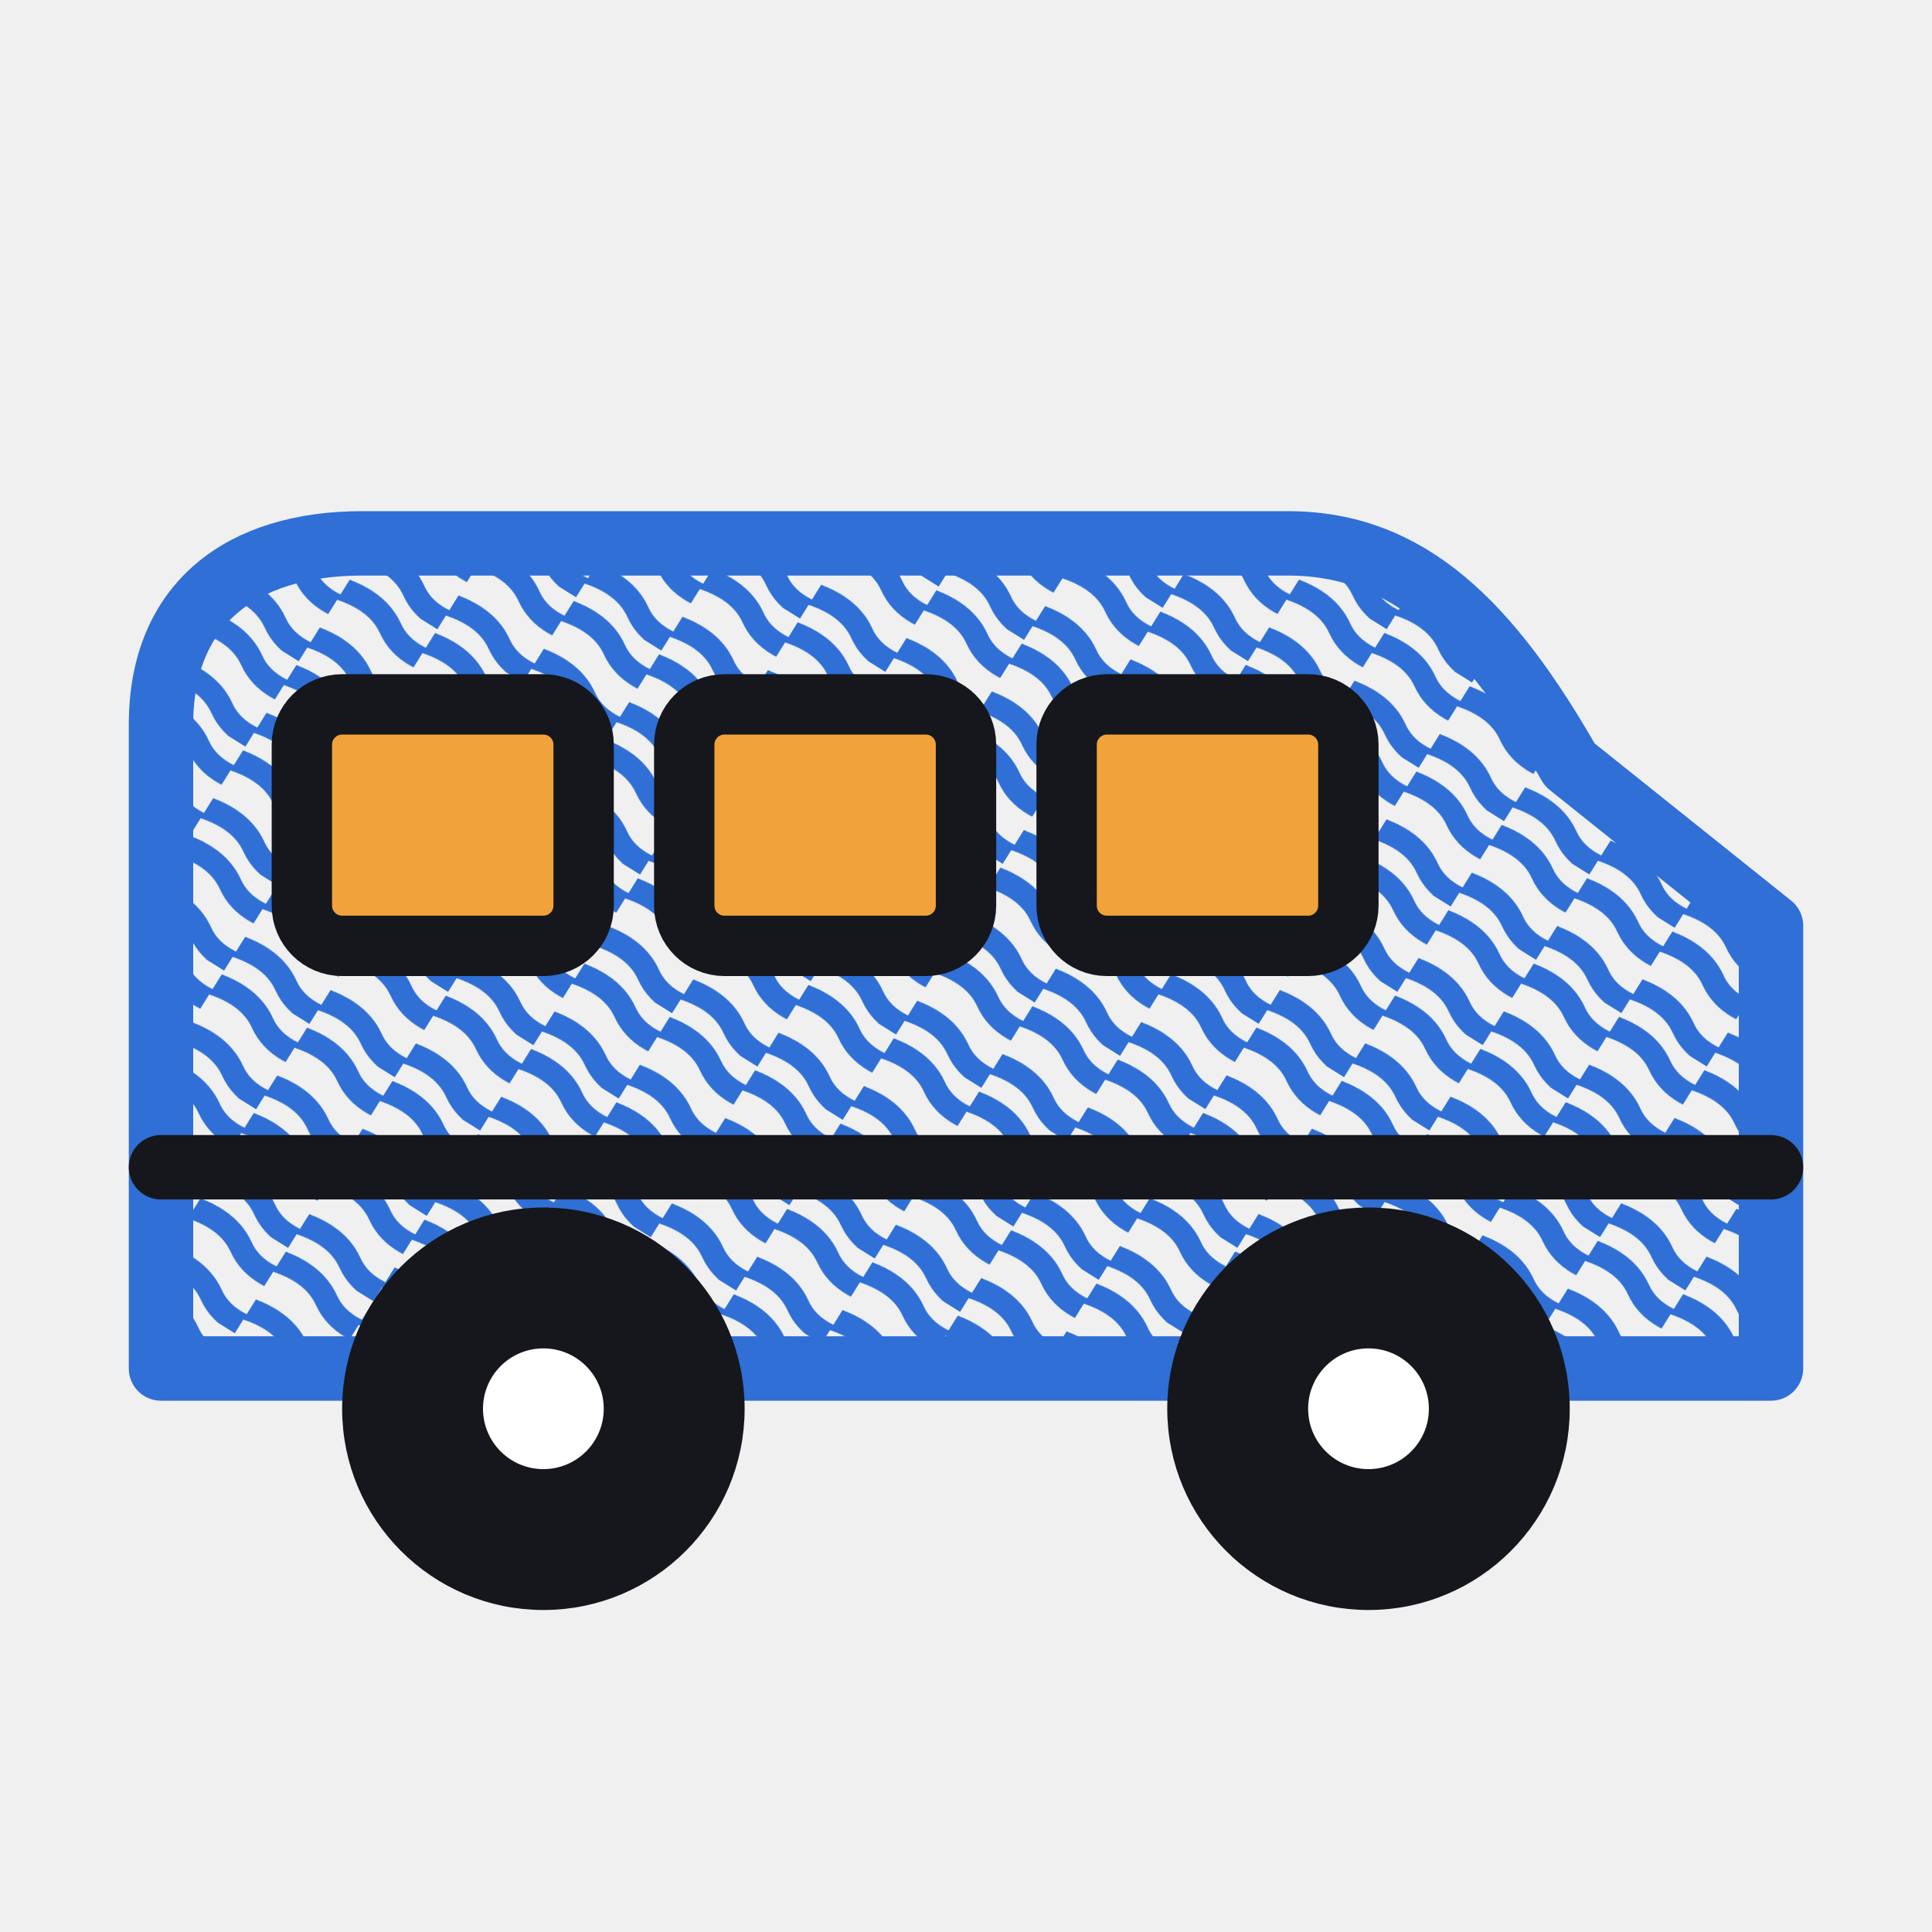
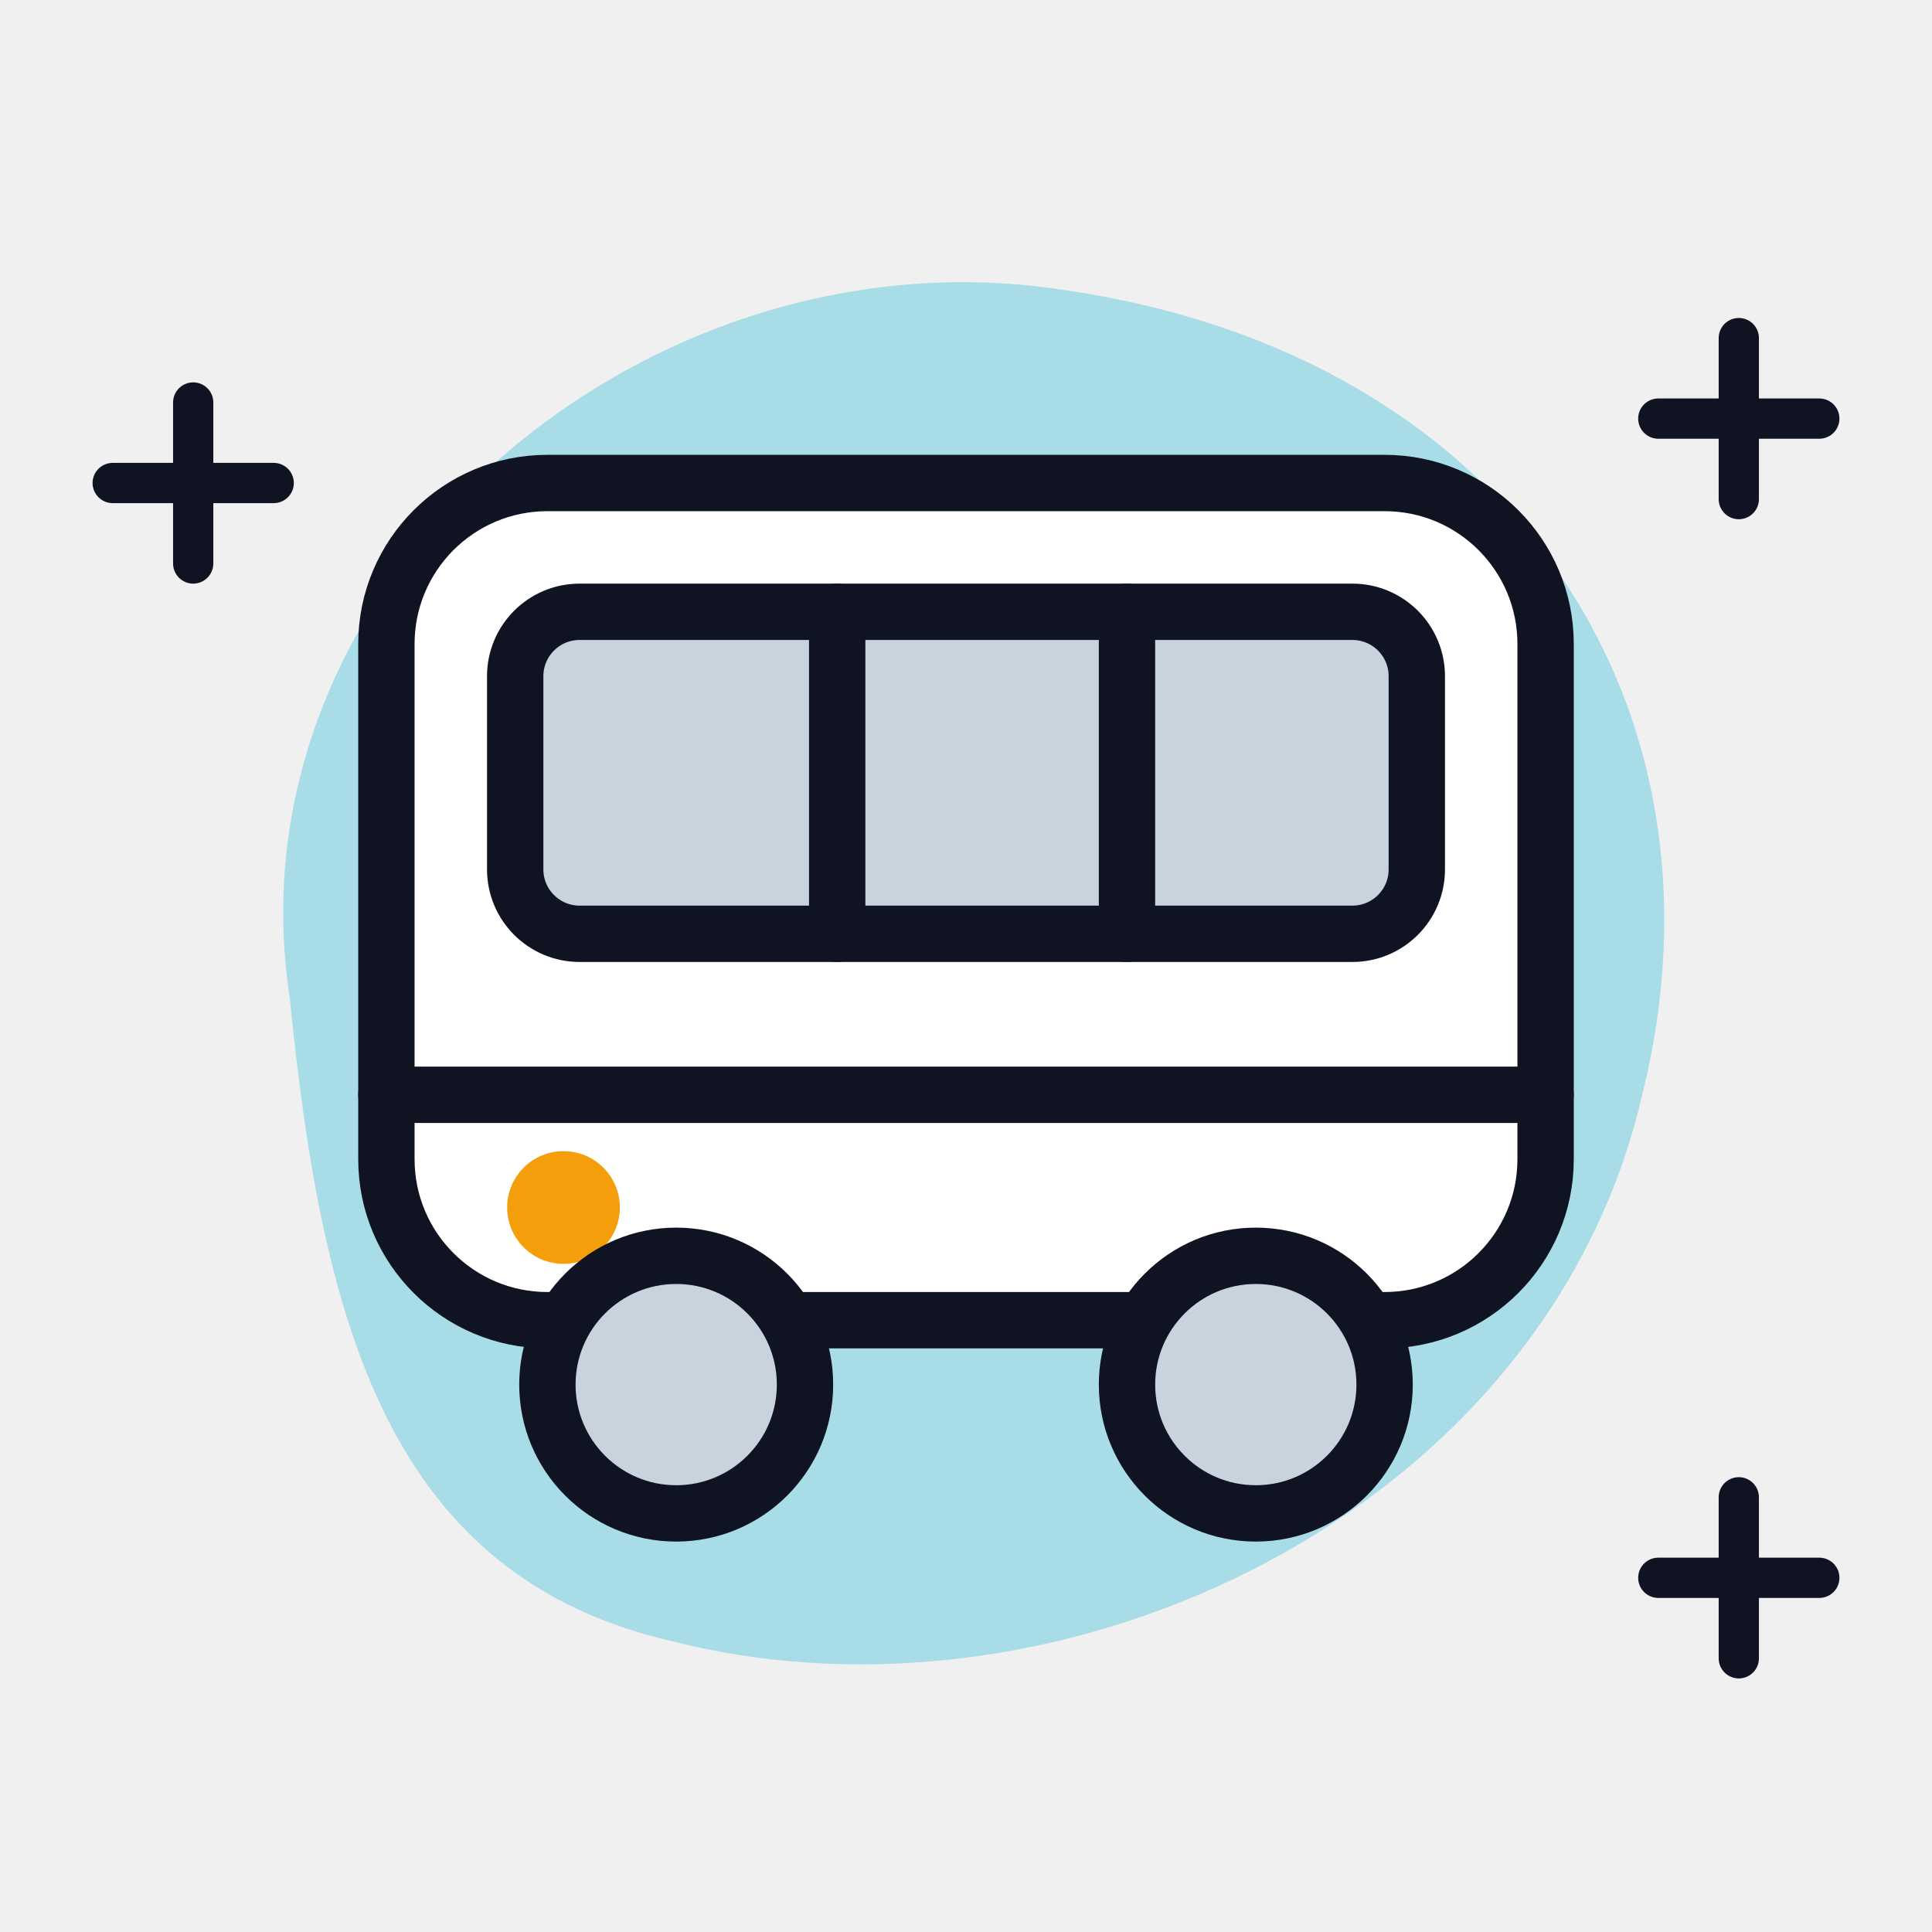
- <svg xmlns="http://www.w3.org/2000/svg" viewBox="0 0 96 96" width="96" height="96" role="img">
-   <defs>
-     <pattern id="s" width="5" height="5" patternUnits="userSpaceOnUse" patternTransform="rotate(32)">
-       <path d="M-1 1.1 Q1.5 0.2 3 1.2 T7 1.1 M-1 3.9 Q1.5 3 3 4 T7 3.9" stroke="#2f6fd6" stroke-width="1.15" fill="none" stroke-linecap="round" />
-     </pattern>
-   </defs>
-   <style>.o{fill:none;stroke:#15171c;stroke-width:3.2;stroke-linecap:round;stroke-linejoin:round}.h{fill:url(#s);stroke:#2f6fd6;stroke-width:3.2;stroke-linecap:round;stroke-linejoin:round}.a{fill:#f2a23a;stroke:#15171c;stroke-width:3;stroke-linecap:round;stroke-linejoin:round}.k{fill:#15171c;stroke:#15171c;stroke-width:2;stroke-linecap:round;stroke-linejoin:round}.w{fill:#fff;stroke:none}</style>
-   <path class="h" d="M8 36 C8 30 12 27 18 27 H64 C70 27 74 31 78 38 L88 46 V68 H8 Z" />
-   <rect class="a" x="15" y="35" width="14" height="12" rx="2" />
-   <rect class="a" x="34" y="35" width="14" height="12" rx="2" />
-   <rect class="a" x="53" y="35" width="14" height="12" rx="2" />
-   <path class="o" d="M8 58 H88" />
-   <circle class="k" cx="27" cy="70" r="9" />
-   <circle class="w" cx="27" cy="70" r="3" />
-   <circle class="k" cx="68" cy="70" r="9" />
-   <circle class="w" cx="68" cy="70" r="3" />
+ <svg xmlns="http://www.w3.org/2000/svg" viewBox="0 0 120 120">
+   <path d="M18 62C14 36 40 14 66 18C94 22 108 44 102 68C96 94 66 108 42 102C24 98 20 82 18 62Z" fill="#A8DCE7" />
+   <path d="M12 25v10M7 30h10M108 21v10M103 26h10M108 93v10M103 98h10" fill="none" stroke="#101422" stroke-width="2.5" stroke-linecap="round" />
+   <g fill="none" stroke="#101422" stroke-width="3.5" stroke-linejoin="round" stroke-linecap="round">
+     <rect x="24" y="30" width="72" height="52" rx="10" fill="#fff" />
+     <rect x="32" y="38" width="56" height="20" rx="4" fill="#C9D3DD" />
+     <path d="M52 38v20M70 38v20M24 68h72" />
+     <circle cx="35" cy="75" r="3.5" fill="#F59E0B" stroke="none" />
+     <circle cx="42" cy="86" r="8" fill="#C9D3DD" />
+     <circle cx="78" cy="86" r="8" fill="#C9D3DD" />
+   </g>
</svg>
